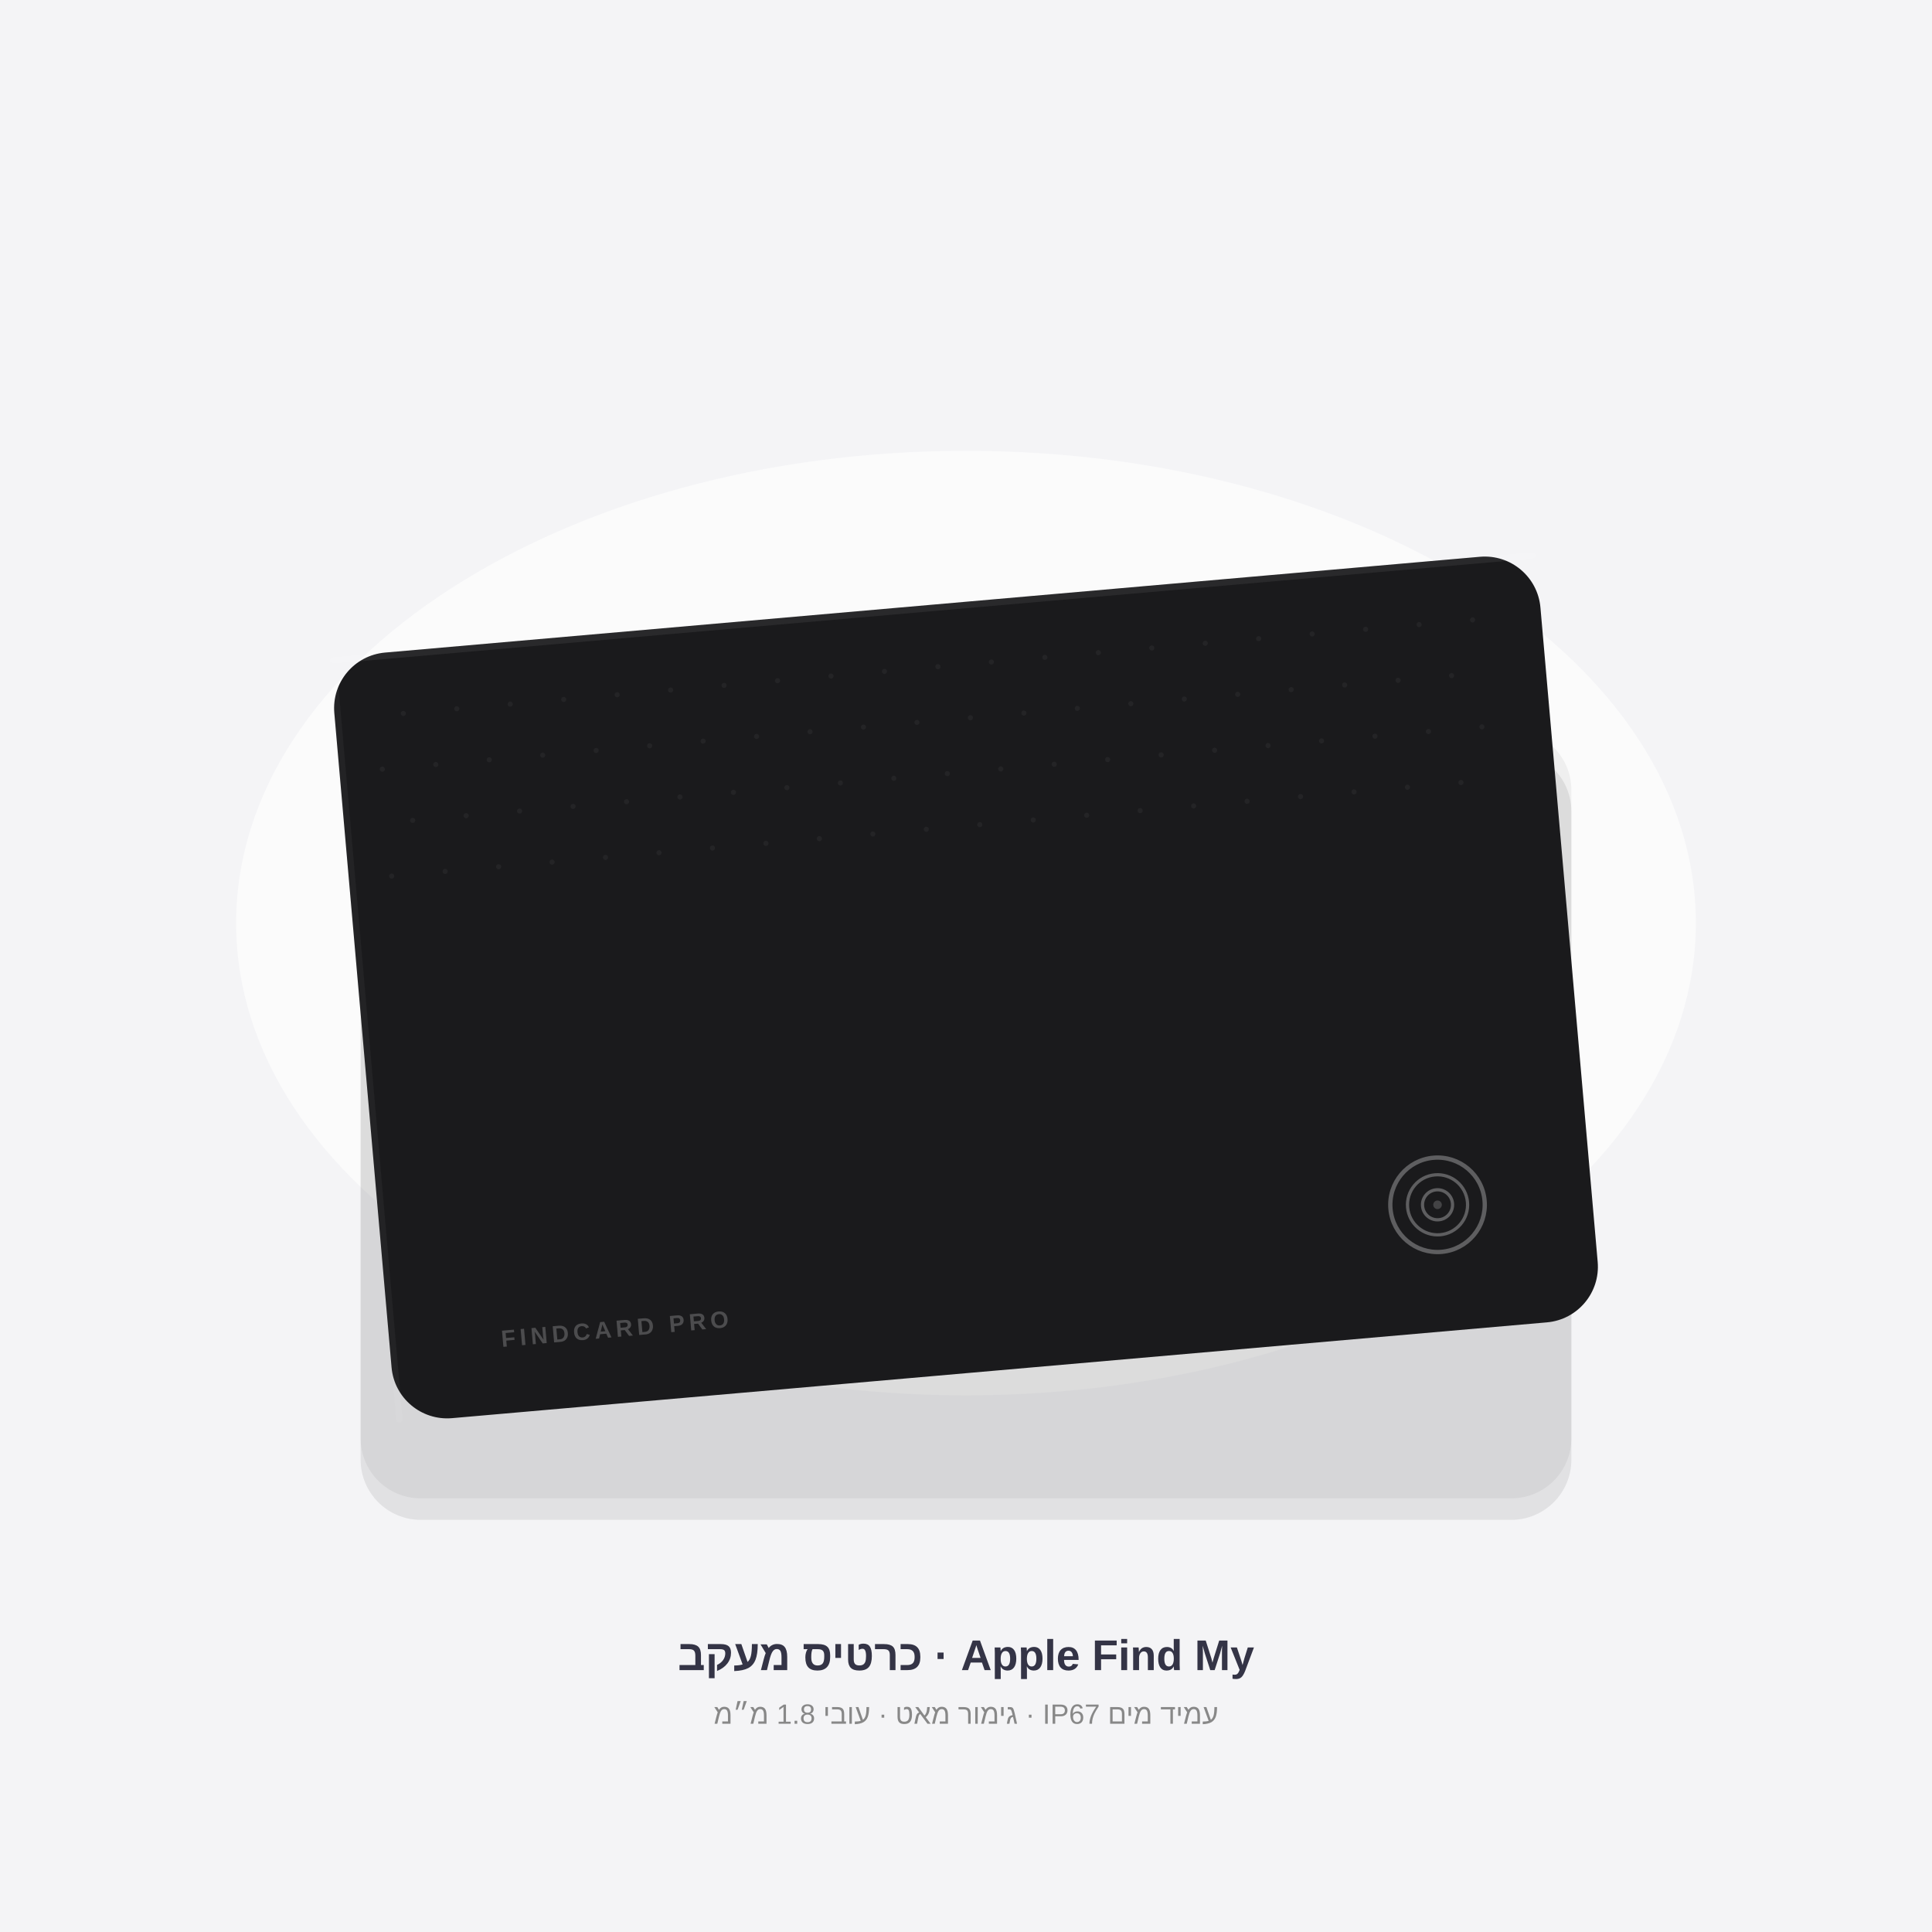
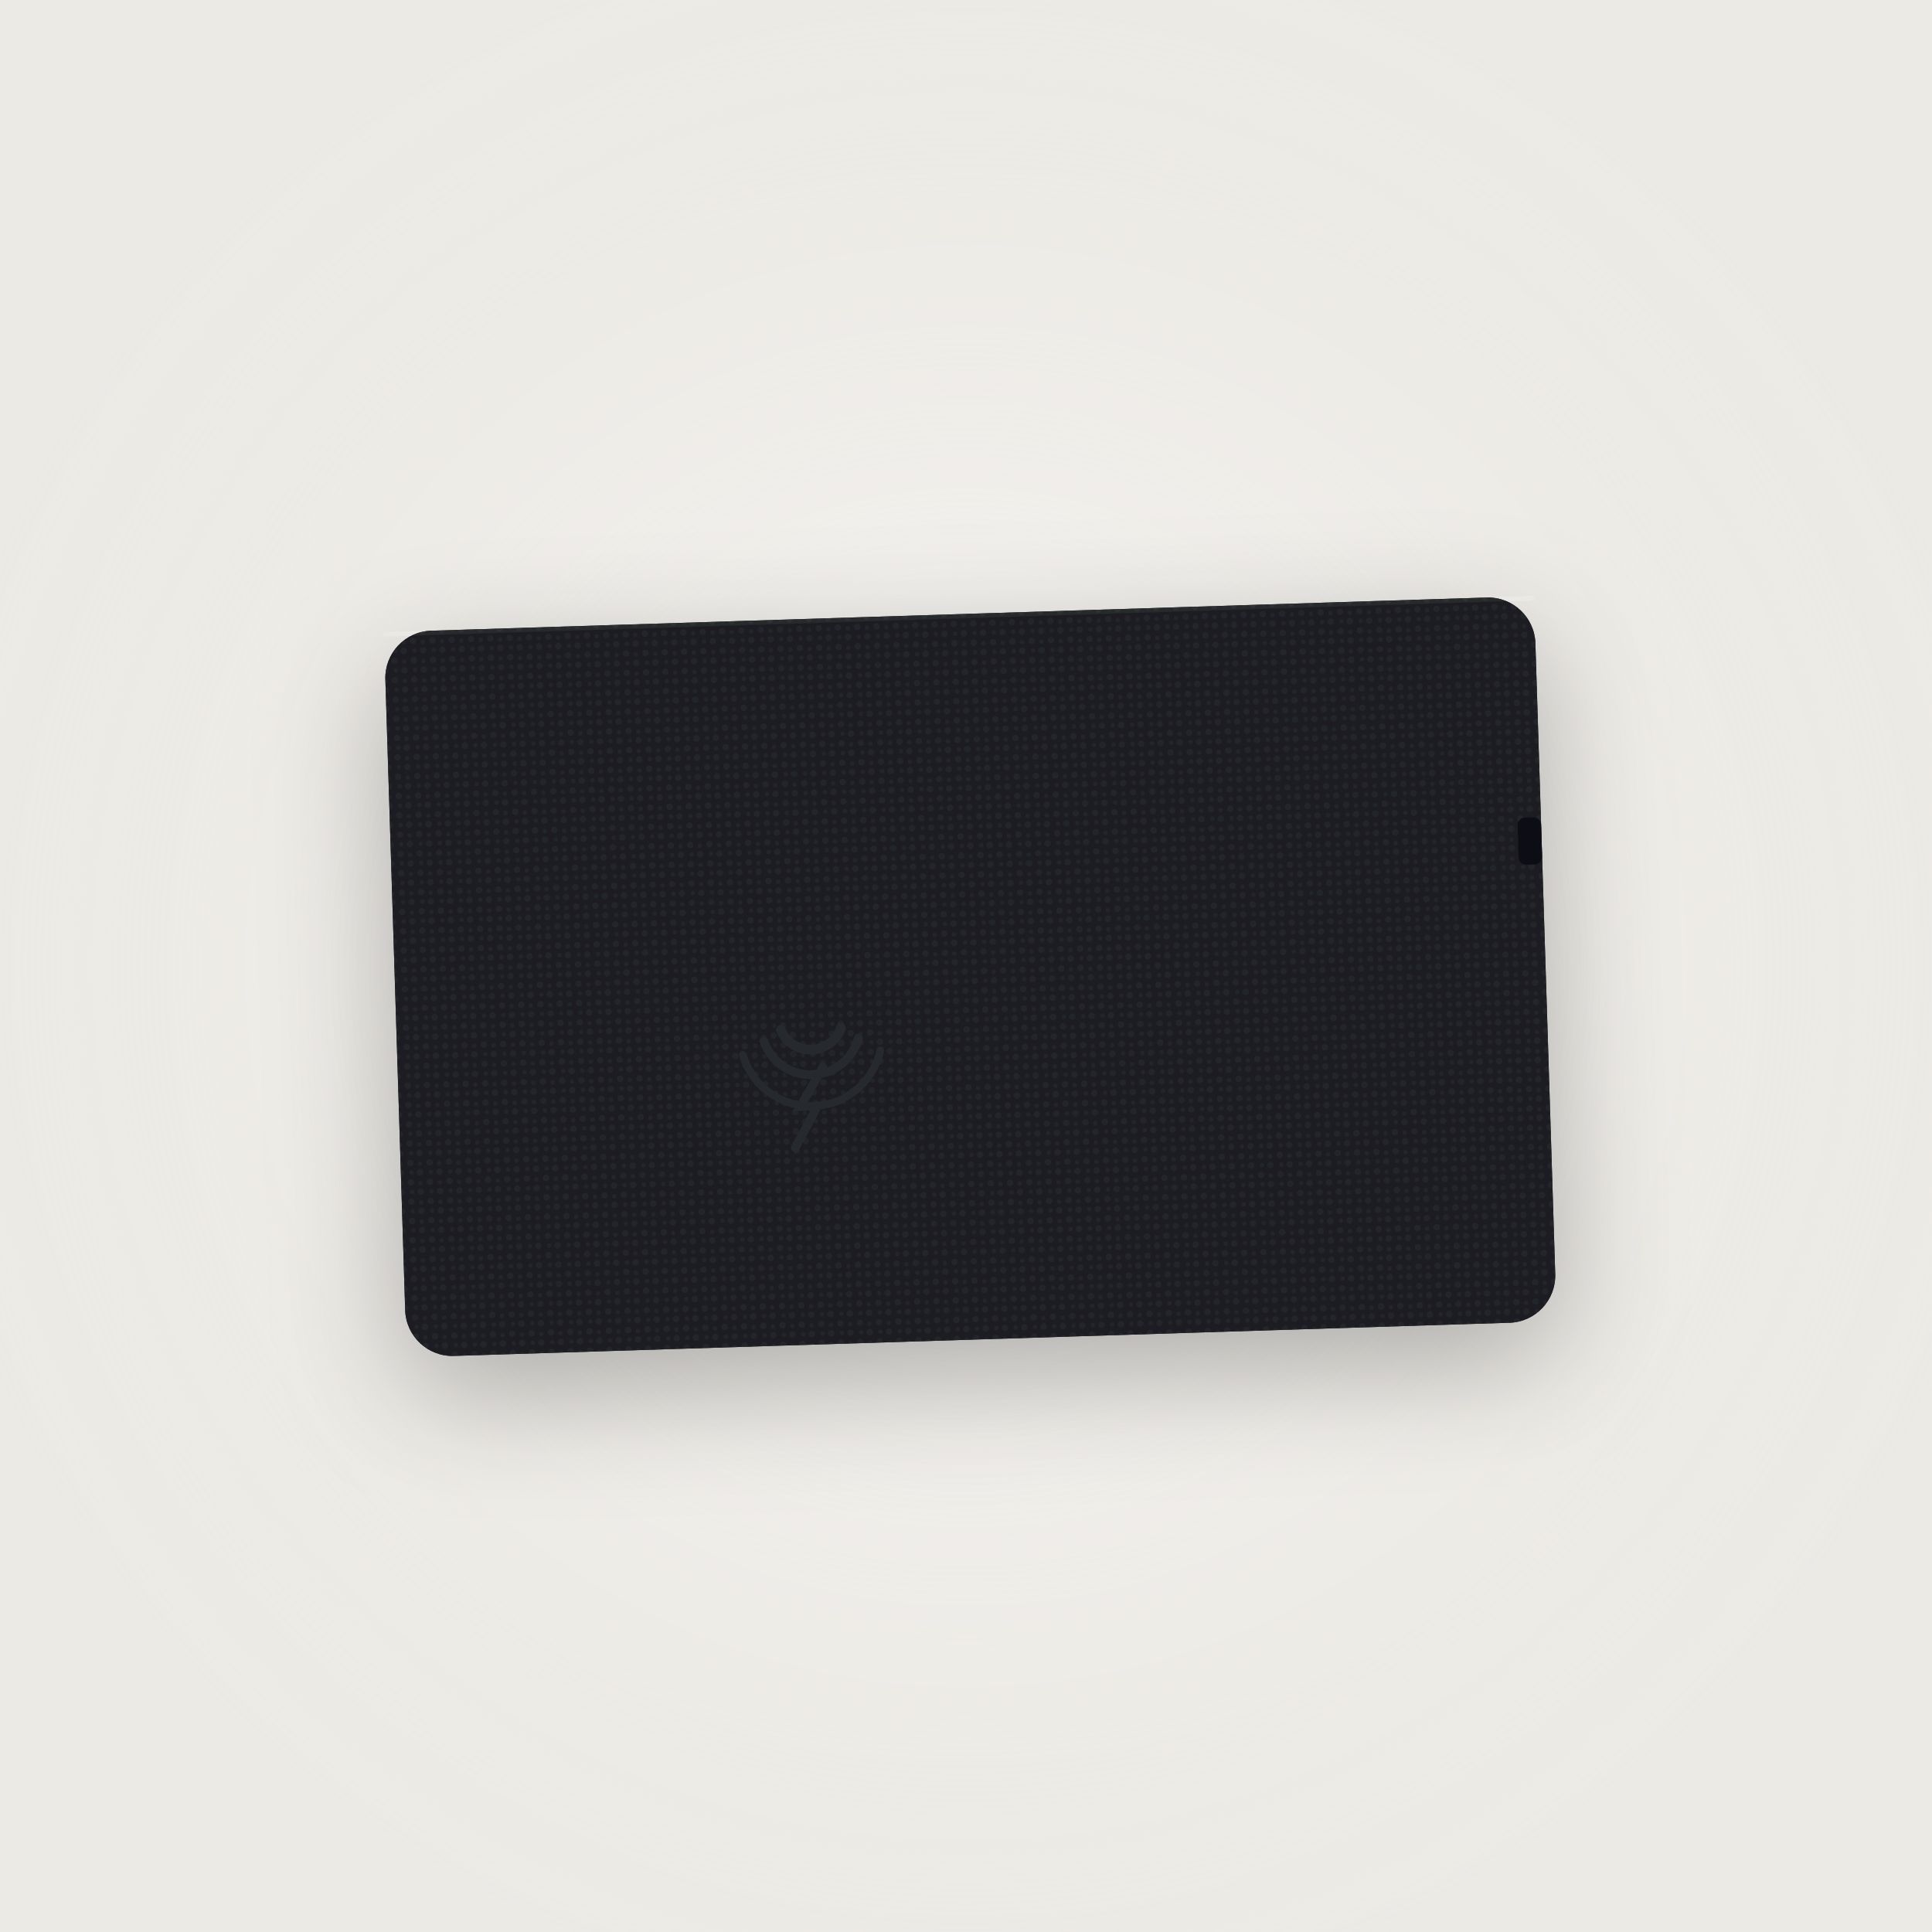
- <svg xmlns="http://www.w3.org/2000/svg" viewBox="0 0 900 900" shape-rendering="geometricPrecision" text-rendering="geometricPrecision">
-   <rect width="900" height="900" fill="#F4F4F6" />
-   <ellipse cx="450" cy="430" rx="340" ry="220" fill="white" opacity="0.6" />
-   <rect x="168" y="330" width="564" height="358" rx="28" fill="#000000" opacity="0.08" transform="translate(0,20)" />
-   <rect x="168" y="330" width="564" height="358" rx="28" fill="#000000" opacity="0.05" transform="translate(0,10)" />
-   <g transform="translate(450 460) rotate(-5)">
-     <rect x="-282" y="-179" width="564" height="358" rx="26" fill="#1A1A1C" />
-     <g fill="#2C2C2E" opacity="0.55">
-       <circle cx="-250" cy="-150" r="1.2" />
-       <circle cx="-225" cy="-150" r="1.2" />
-       <circle cx="-200" cy="-150" r="1.2" />
-       <circle cx="-175" cy="-150" r="1.2" />
-       <circle cx="-150" cy="-150" r="1.2" />
-       <circle cx="-125" cy="-150" r="1.2" />
-       <circle cx="-100" cy="-150" r="1.2" />
-       <circle cx="-75" cy="-150" r="1.2" />
-       <circle cx="-50" cy="-150" r="1.2" />
-       <circle cx="-25" cy="-150" r="1.2" />
-       <circle cx="0" cy="-150" r="1.2" />
-       <circle cx="25" cy="-150" r="1.2" />
-       <circle cx="50" cy="-150" r="1.2" />
-       <circle cx="75" cy="-150" r="1.2" />
-       <circle cx="100" cy="-150" r="1.2" />
-       <circle cx="125" cy="-150" r="1.2" />
-       <circle cx="150" cy="-150" r="1.2" />
-       <circle cx="175" cy="-150" r="1.2" />
-       <circle cx="200" cy="-150" r="1.2" />
-       <circle cx="225" cy="-150" r="1.2" />
-       <circle cx="250" cy="-150" r="1.2" />
-       <circle cx="-262" cy="-125" r="1.2" />
-       <circle cx="-237" cy="-125" r="1.2" />
-       <circle cx="-212" cy="-125" r="1.2" />
-       <circle cx="-187" cy="-125" r="1.2" />
-       <circle cx="-162" cy="-125" r="1.2" />
-       <circle cx="-137" cy="-125" r="1.2" />
-       <circle cx="-112" cy="-125" r="1.2" />
-       <circle cx="-87" cy="-125" r="1.2" />
-       <circle cx="-62" cy="-125" r="1.2" />
-       <circle cx="-37" cy="-125" r="1.2" />
-       <circle cx="-12" cy="-125" r="1.2" />
-       <circle cx="13" cy="-125" r="1.2" />
-       <circle cx="38" cy="-125" r="1.2" />
-       <circle cx="63" cy="-125" r="1.2" />
-       <circle cx="88" cy="-125" r="1.2" />
-       <circle cx="113" cy="-125" r="1.2" />
-       <circle cx="138" cy="-125" r="1.2" />
-       <circle cx="163" cy="-125" r="1.2" />
-       <circle cx="188" cy="-125" r="1.2" />
-       <circle cx="213" cy="-125" r="1.2" />
-       <circle cx="238" cy="-125" r="1.2" />
-       <circle cx="-250" cy="-100" r="1.2" />
-       <circle cx="-225" cy="-100" r="1.2" />
-       <circle cx="-200" cy="-100" r="1.2" />
-       <circle cx="-175" cy="-100" r="1.2" />
-       <circle cx="-150" cy="-100" r="1.2" />
-       <circle cx="-125" cy="-100" r="1.2" />
-       <circle cx="-100" cy="-100" r="1.2" />
-       <circle cx="-75" cy="-100" r="1.2" />
-       <circle cx="-50" cy="-100" r="1.2" />
-       <circle cx="-25" cy="-100" r="1.2" />
-       <circle cx="0" cy="-100" r="1.2" />
-       <circle cx="25" cy="-100" r="1.2" />
-       <circle cx="50" cy="-100" r="1.2" />
-       <circle cx="75" cy="-100" r="1.2" />
-       <circle cx="100" cy="-100" r="1.2" />
-       <circle cx="125" cy="-100" r="1.2" />
-       <circle cx="150" cy="-100" r="1.2" />
-       <circle cx="175" cy="-100" r="1.2" />
-       <circle cx="200" cy="-100" r="1.2" />
-       <circle cx="225" cy="-100" r="1.2" />
-       <circle cx="250" cy="-100" r="1.2" />
-       <circle cx="-262" cy="-75" r="1.2" />
-       <circle cx="-237" cy="-75" r="1.2" />
-       <circle cx="-212" cy="-75" r="1.2" />
-       <circle cx="-187" cy="-75" r="1.2" />
-       <circle cx="-162" cy="-75" r="1.2" />
-       <circle cx="-137" cy="-75" r="1.2" />
-       <circle cx="-112" cy="-75" r="1.2" />
-       <circle cx="-87" cy="-75" r="1.2" />
-       <circle cx="-62" cy="-75" r="1.2" />
-       <circle cx="-37" cy="-75" r="1.2" />
-       <circle cx="-12" cy="-75" r="1.2" />
-       <circle cx="13" cy="-75" r="1.2" />
-       <circle cx="38" cy="-75" r="1.2" />
-       <circle cx="63" cy="-75" r="1.2" />
-       <circle cx="88" cy="-75" r="1.2" />
-       <circle cx="113" cy="-75" r="1.2" />
-       <circle cx="138" cy="-75" r="1.2" />
-       <circle cx="163" cy="-75" r="1.2" />
-       <circle cx="188" cy="-75" r="1.2" />
-       <circle cx="213" cy="-75" r="1.2" />
-       <circle cx="238" cy="-75" r="1.2" />
+ <svg xmlns="http://www.w3.org/2000/svg" viewBox="0 0 900 900" shape-rendering="geometricPrecision">
+   <defs>
+     <pattern id="pb" x="0" y="0" width="9" height="9" patternUnits="userSpaceOnUse">
+       <rect width="9" height="9" fill="#1C1E22" />
+       <circle cx="2" cy="2" r="1.5" fill="#252829" />
+       <circle cx="6.5" cy="6.5" r="1.5" fill="#252829" />
+       <circle cx="2" cy="7" r="1.1" fill="#232628" />
+       <circle cx="7" cy="2" r="1.1" fill="#232628" />
+     </pattern>
+     <radialGradient id="bg" cx="50%" cy="50%" r="55%">
+       <stop offset="0%" stop-color="white" stop-opacity="0.65" />
+       <stop offset="100%" stop-color="#ECEAE5" stop-opacity="0" />
+     </radialGradient>
+     <filter id="sh" x="-15%" y="-15%" width="130%" height="140%">
+       <feDropShadow dx="0" dy="18" stdDeviation="28" flood-color="#0A0C10" flood-opacity="0.28" />
+     </filter>
+   </defs>
+   <rect width="900" height="900" fill="#ECEAE5" />
+   <rect width="900" height="900" fill="url(#bg)" />
+   <g transform="translate(452,455) rotate(-1.8)" filter="url(#sh)">
+     <rect x="-268" y="-169" width="536" height="338" rx="22" fill="#1C1E22" />
+     <rect x="-268" y="-169" width="536" height="338" rx="22" fill="url(#pb)" opacity="0.92" />
+     <rect x="-268" y="-169" width="536" height="2" fill="white" opacity="0.05" />
+     <g transform="translate(-75, 22)" fill="none" stroke="#282B2E" stroke-linecap="round">
+       <path d="M -14,0 A 15,15 0 0 0 14,0" stroke-width="4.5" />
+       <path d="M -22,5 A 23,23 0 0 0 22,5" stroke-width="4" />
+       <path d="M -32,11 A 33,33 0 0 0 32,11" stroke-width="3.5" />
+       <path d="M 5,18 L -6,36 L 2,36 L -9,55" stroke-width="4" />
    </g>
-     <rect x="-282" y="-179" width="564" height="3" rx="2" fill="white" opacity="0.07" />
-     <rect x="-282" y="-179" width="3" height="358" rx="1.5" fill="white" opacity="0.04" />
-     <g transform="translate(210, 120)" fill="none" stroke="white" stroke-linecap="round" opacity="0.30">
-       <circle cx="0" cy="0" r="22" stroke-width="2" />
-       <circle cx="0" cy="0" r="14" stroke-width="1.5" />
-       <circle cx="0" cy="0" r="7" stroke-width="1.5" />
-       <circle cx="0" cy="0" r="2" fill="white" stroke="none" opacity="0.6" />
-     </g>
-     <text x="-230" y="148" font-family="Arial, sans-serif" font-size="11" font-weight="600" fill="white" opacity="0.22" letter-spacing="2">FINDCARD PRO</text>
+     <rect x="257" y="-66" width="11" height="22" rx="3.5" fill="#0F1114" />
  </g>
-   <text x="450" y="778" font-family="Arial, sans-serif" font-size="20" font-weight="700" fill="#1A1A2E" text-anchor="middle" opacity="0.88">כרטיס מעקב · Apple Find My</text>
-   <text x="450" y="803" font-family="Arial, sans-serif" font-size="13" fill="#888" text-anchor="middle">גימור מאט · עובי 1.8 מ״מ · IP67 עמיד מים</text>
</svg>
